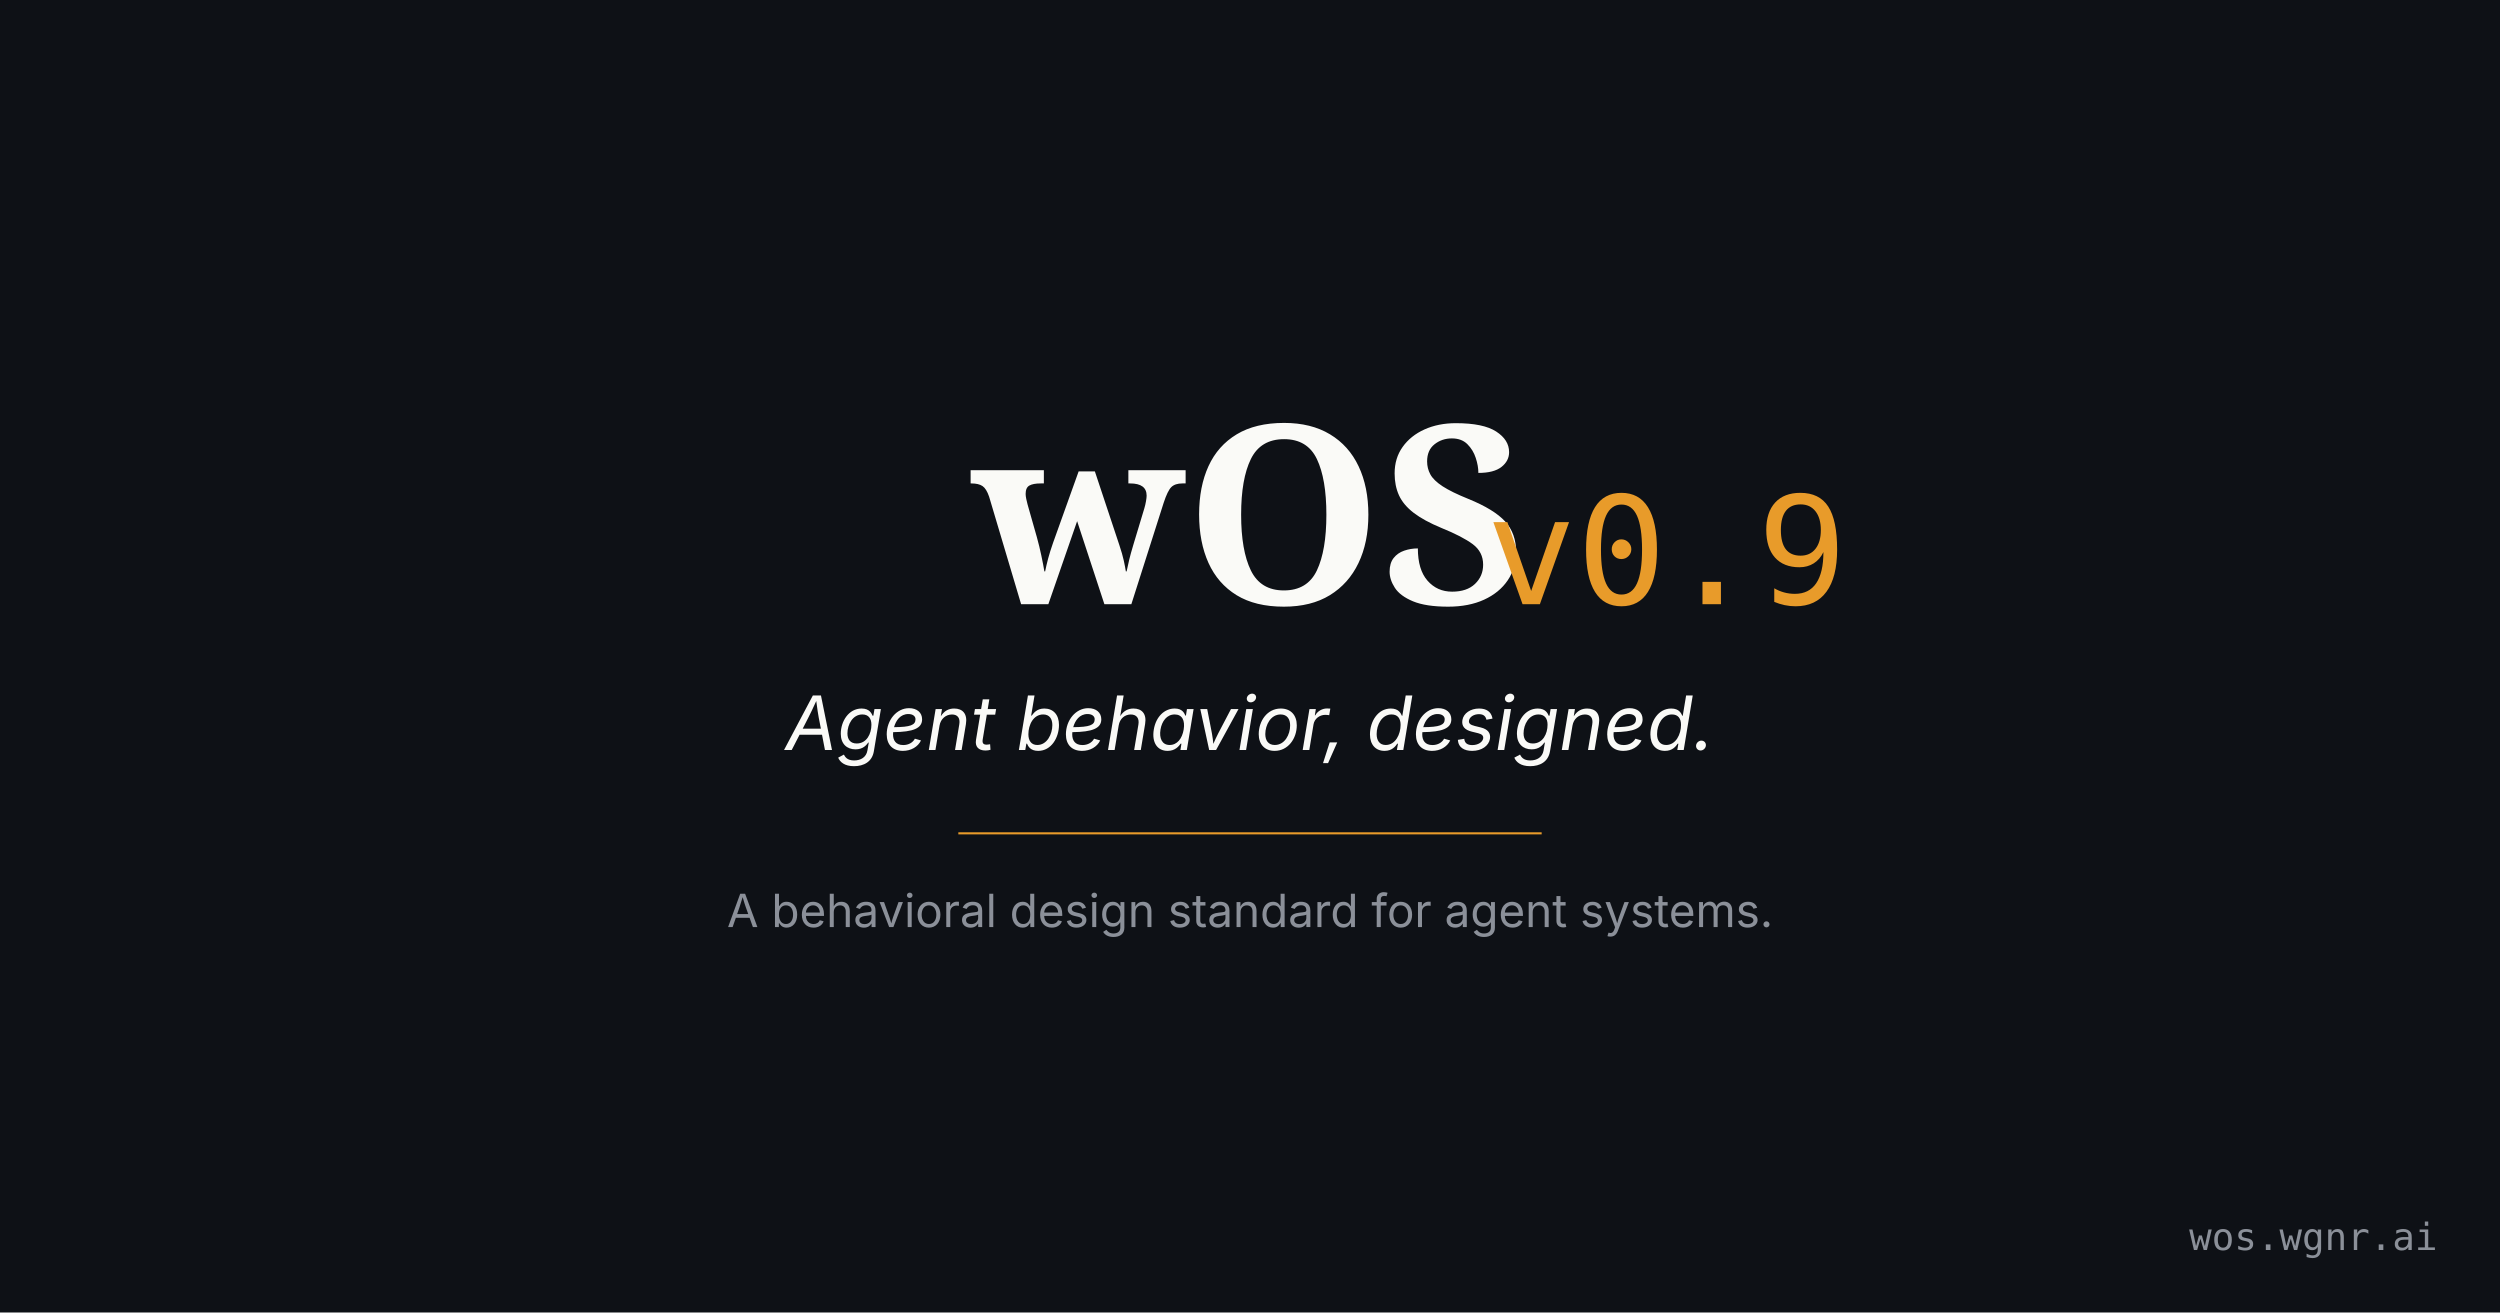
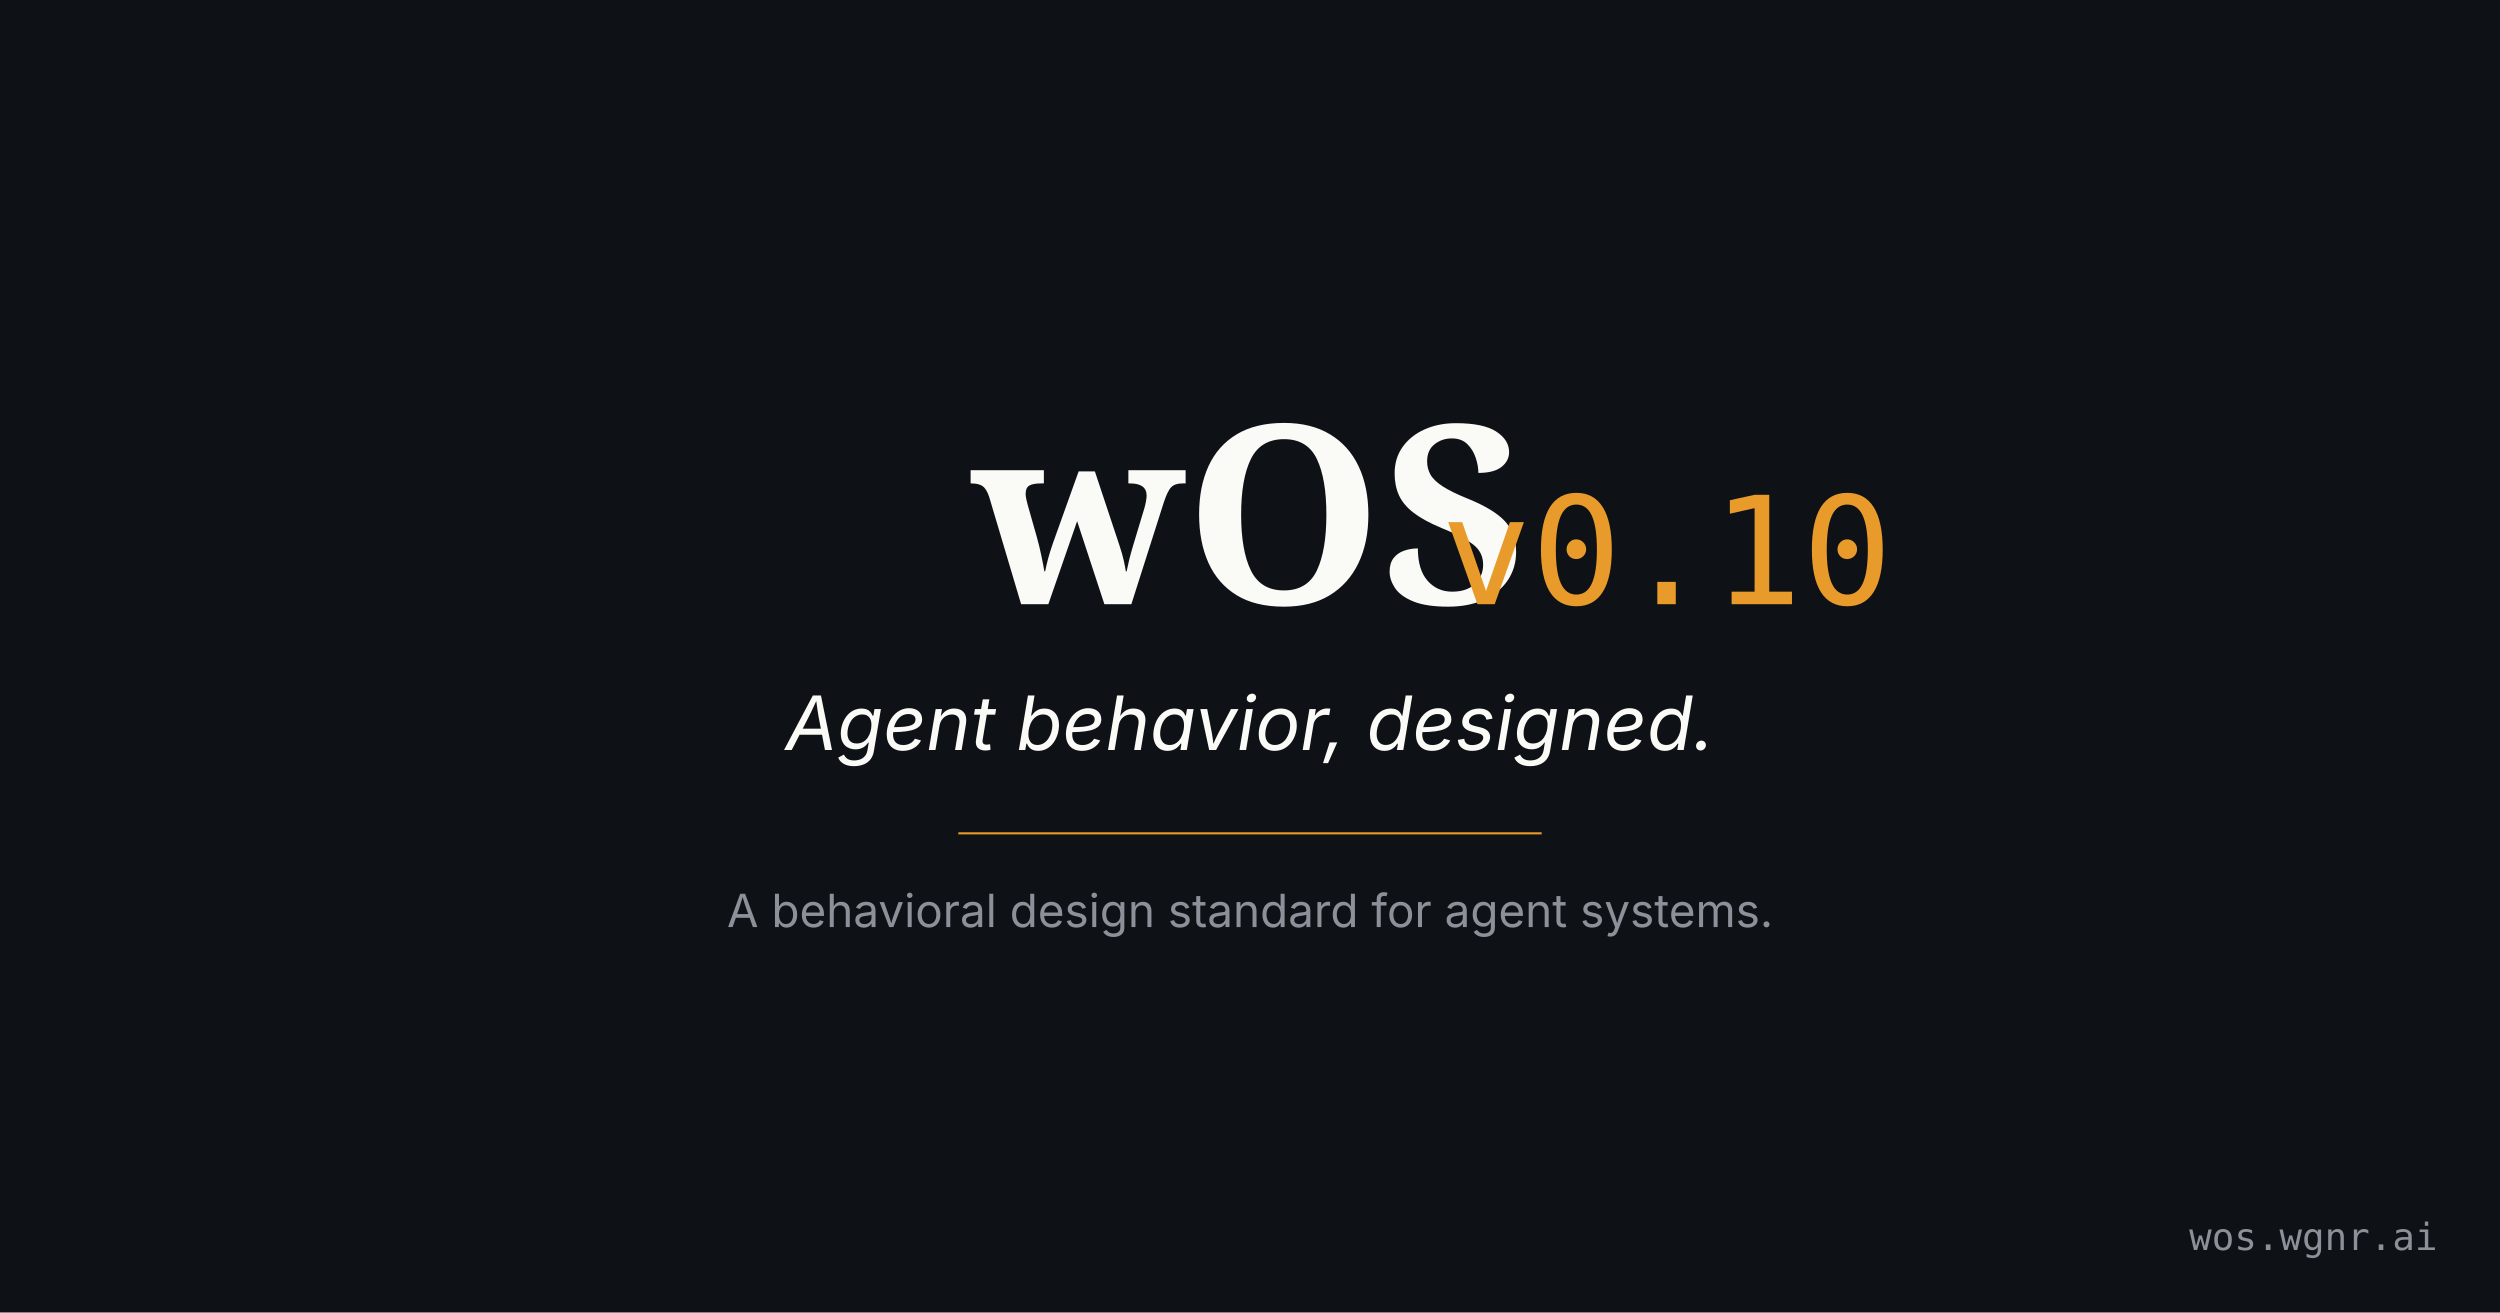
- <svg xmlns="http://www.w3.org/2000/svg" viewBox="0 0 1200 630" role="img" aria-label="wOS v0.9 — Agent behavior, designed.">
+ <svg xmlns="http://www.w3.org/2000/svg" viewBox="0 0 1200 630" role="img" aria-label="wOS v0.10 — Agent behavior, designed.">
  <rect width="1200" height="630" fill="#0E1116" />
  <text x="600" y="290" font-family="'IBM Plex Serif', Georgia, serif" font-weight="600" font-size="120" fill="#FAFAF7" text-anchor="middle">wOS</text>
-   <text x="600" y="290" font-family="'IBM Plex Mono', monospace" font-weight="400" font-size="72" fill="#E89B2A" text-anchor="middle" dx="200" dy="0">v0.9</text>
+   <text x="600" y="290" font-family="'IBM Plex Mono', monospace" font-weight="400" font-size="72" fill="#E89B2A" text-anchor="middle" dx="200" dy="0">v0.10</text>
  <text x="600" y="360" font-family="'IBM Plex Sans', Inter, system-ui, sans-serif" font-style="italic" font-weight="400" font-size="36" fill="#FAFAF7" text-anchor="middle">Agent behavior, designed.</text>
  <line x1="460" y1="400" x2="740" y2="400" stroke="#E89B2A" stroke-width="1" />
  <text x="600" y="445" font-family="'IBM Plex Sans', Inter, system-ui, sans-serif" font-weight="400" font-size="22" fill="#8B9099" text-anchor="middle">A behavioral design standard for agent systems.</text>
  <text x="1170" y="600" font-family="'IBM Plex Mono', monospace" font-weight="400" font-size="18" fill="#8B9099" text-anchor="end">wos.wgnr.ai</text>
</svg>
